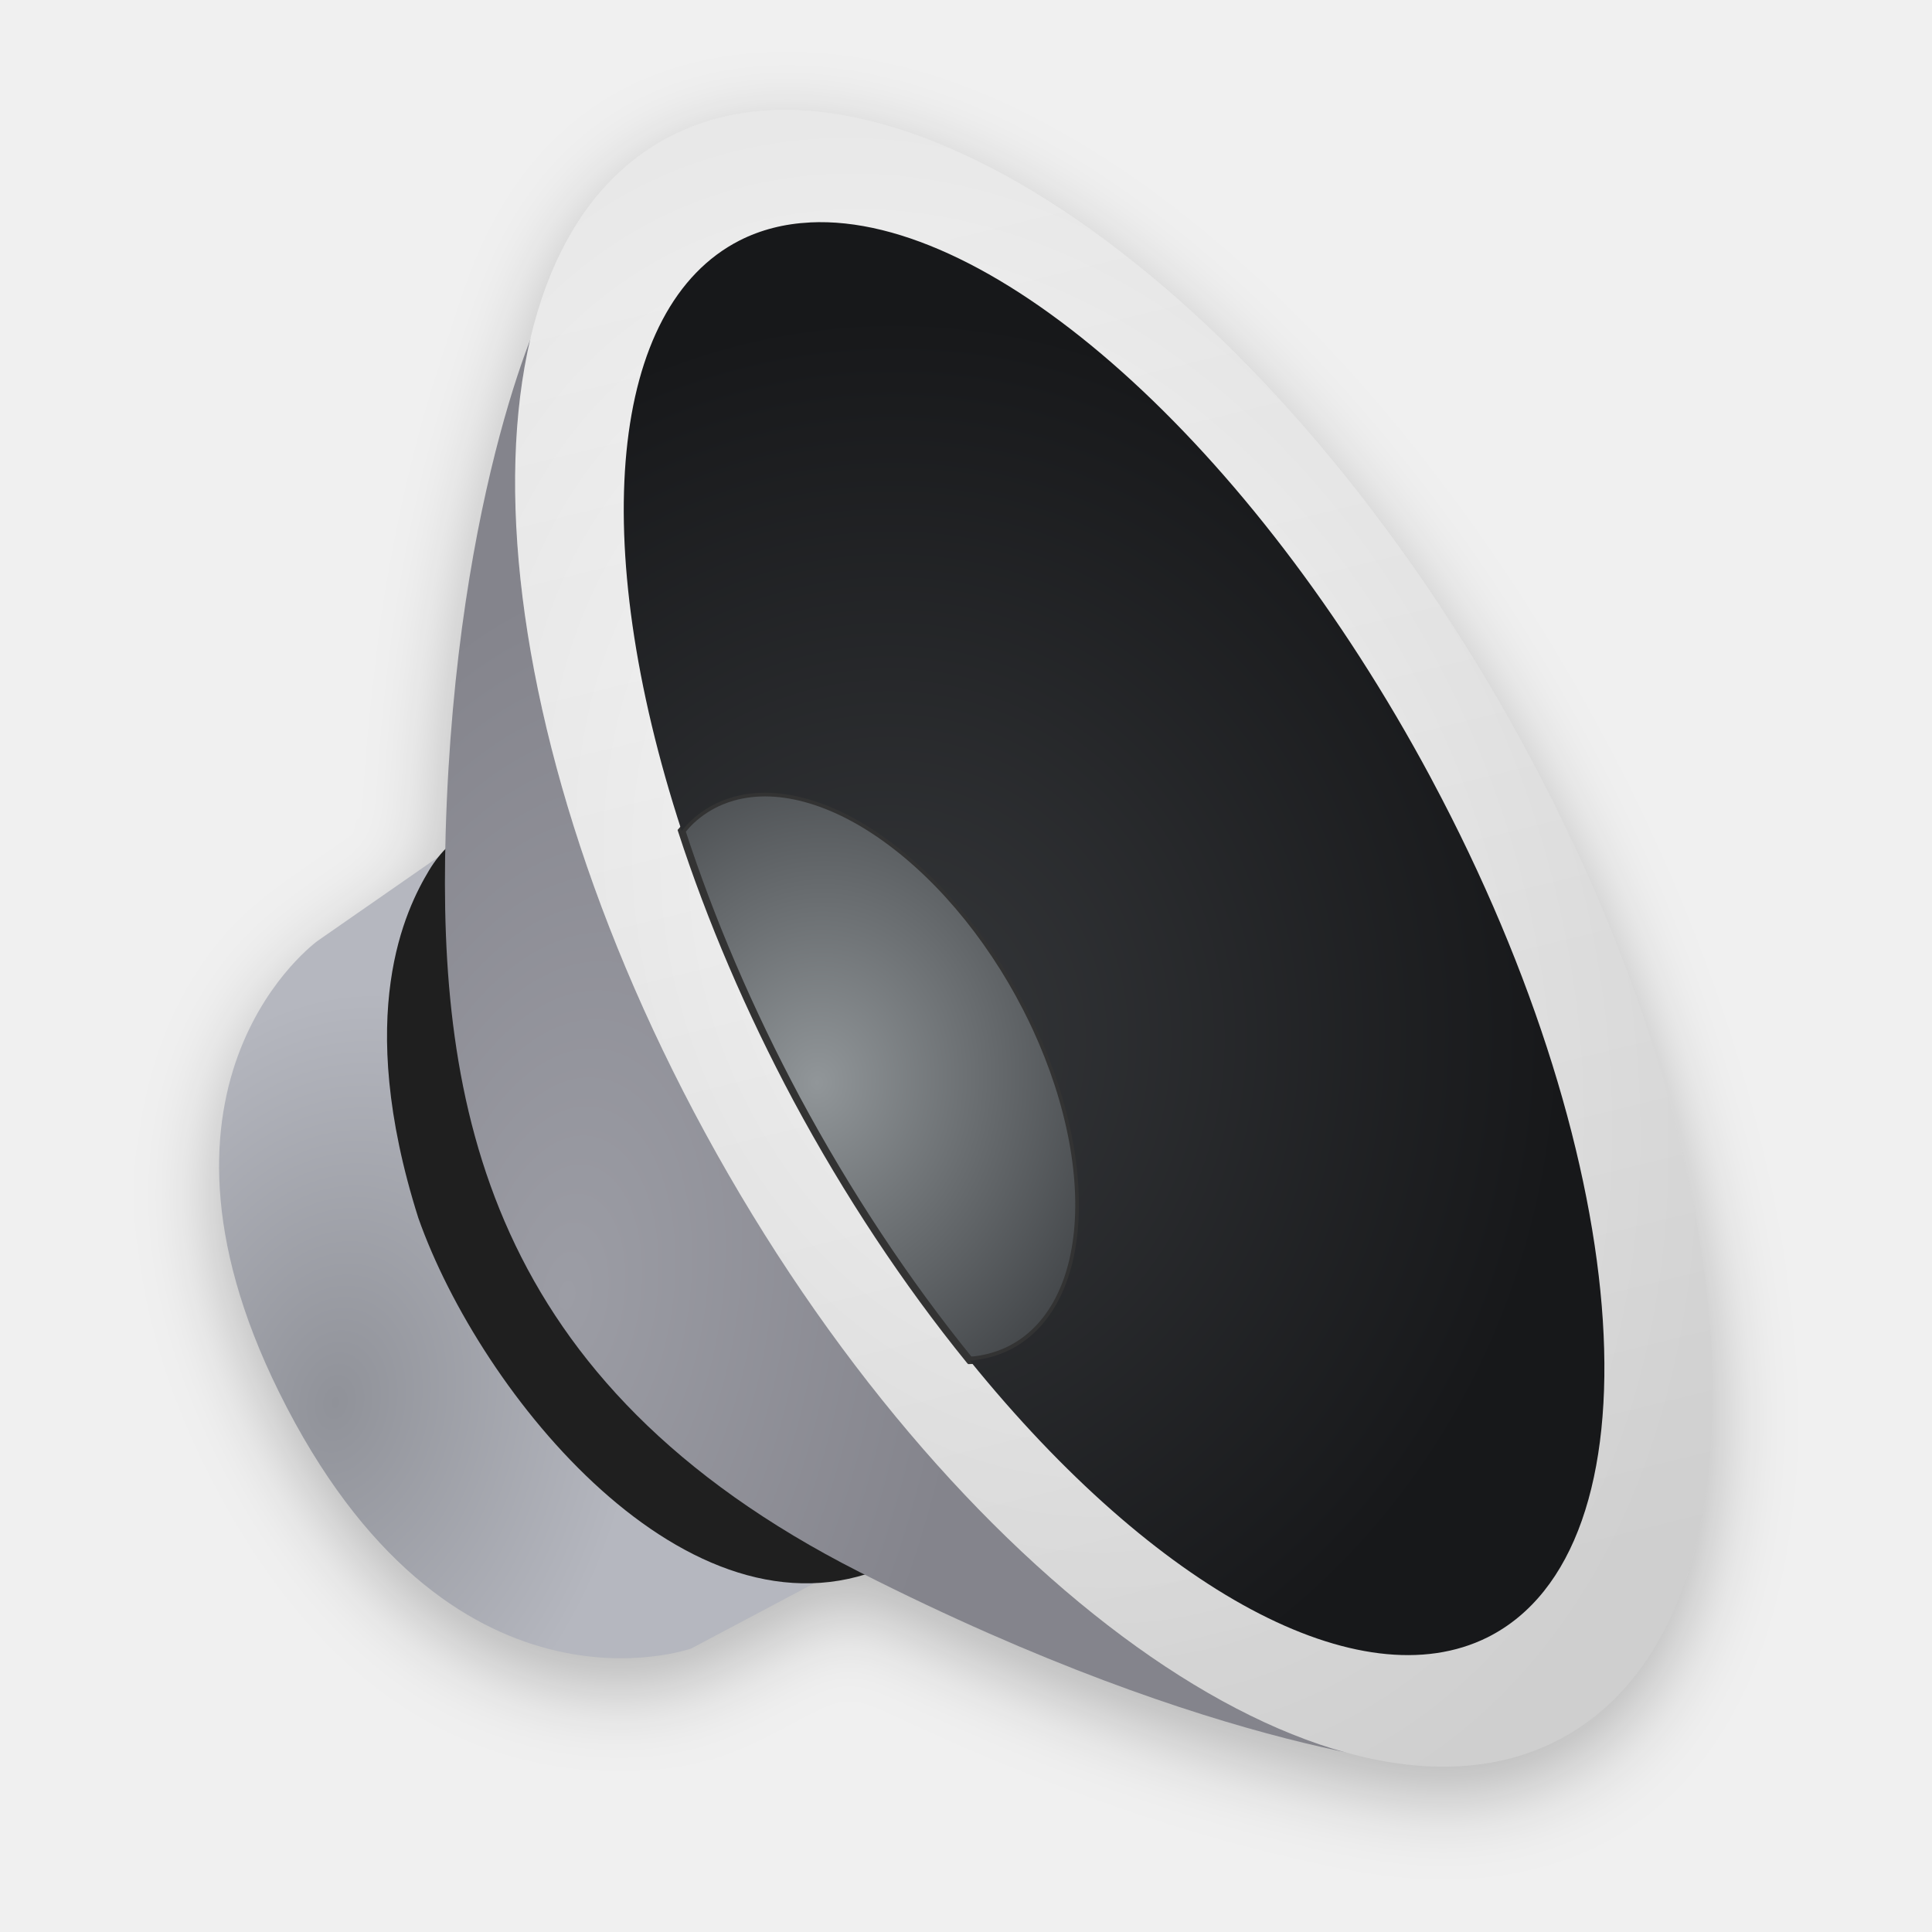
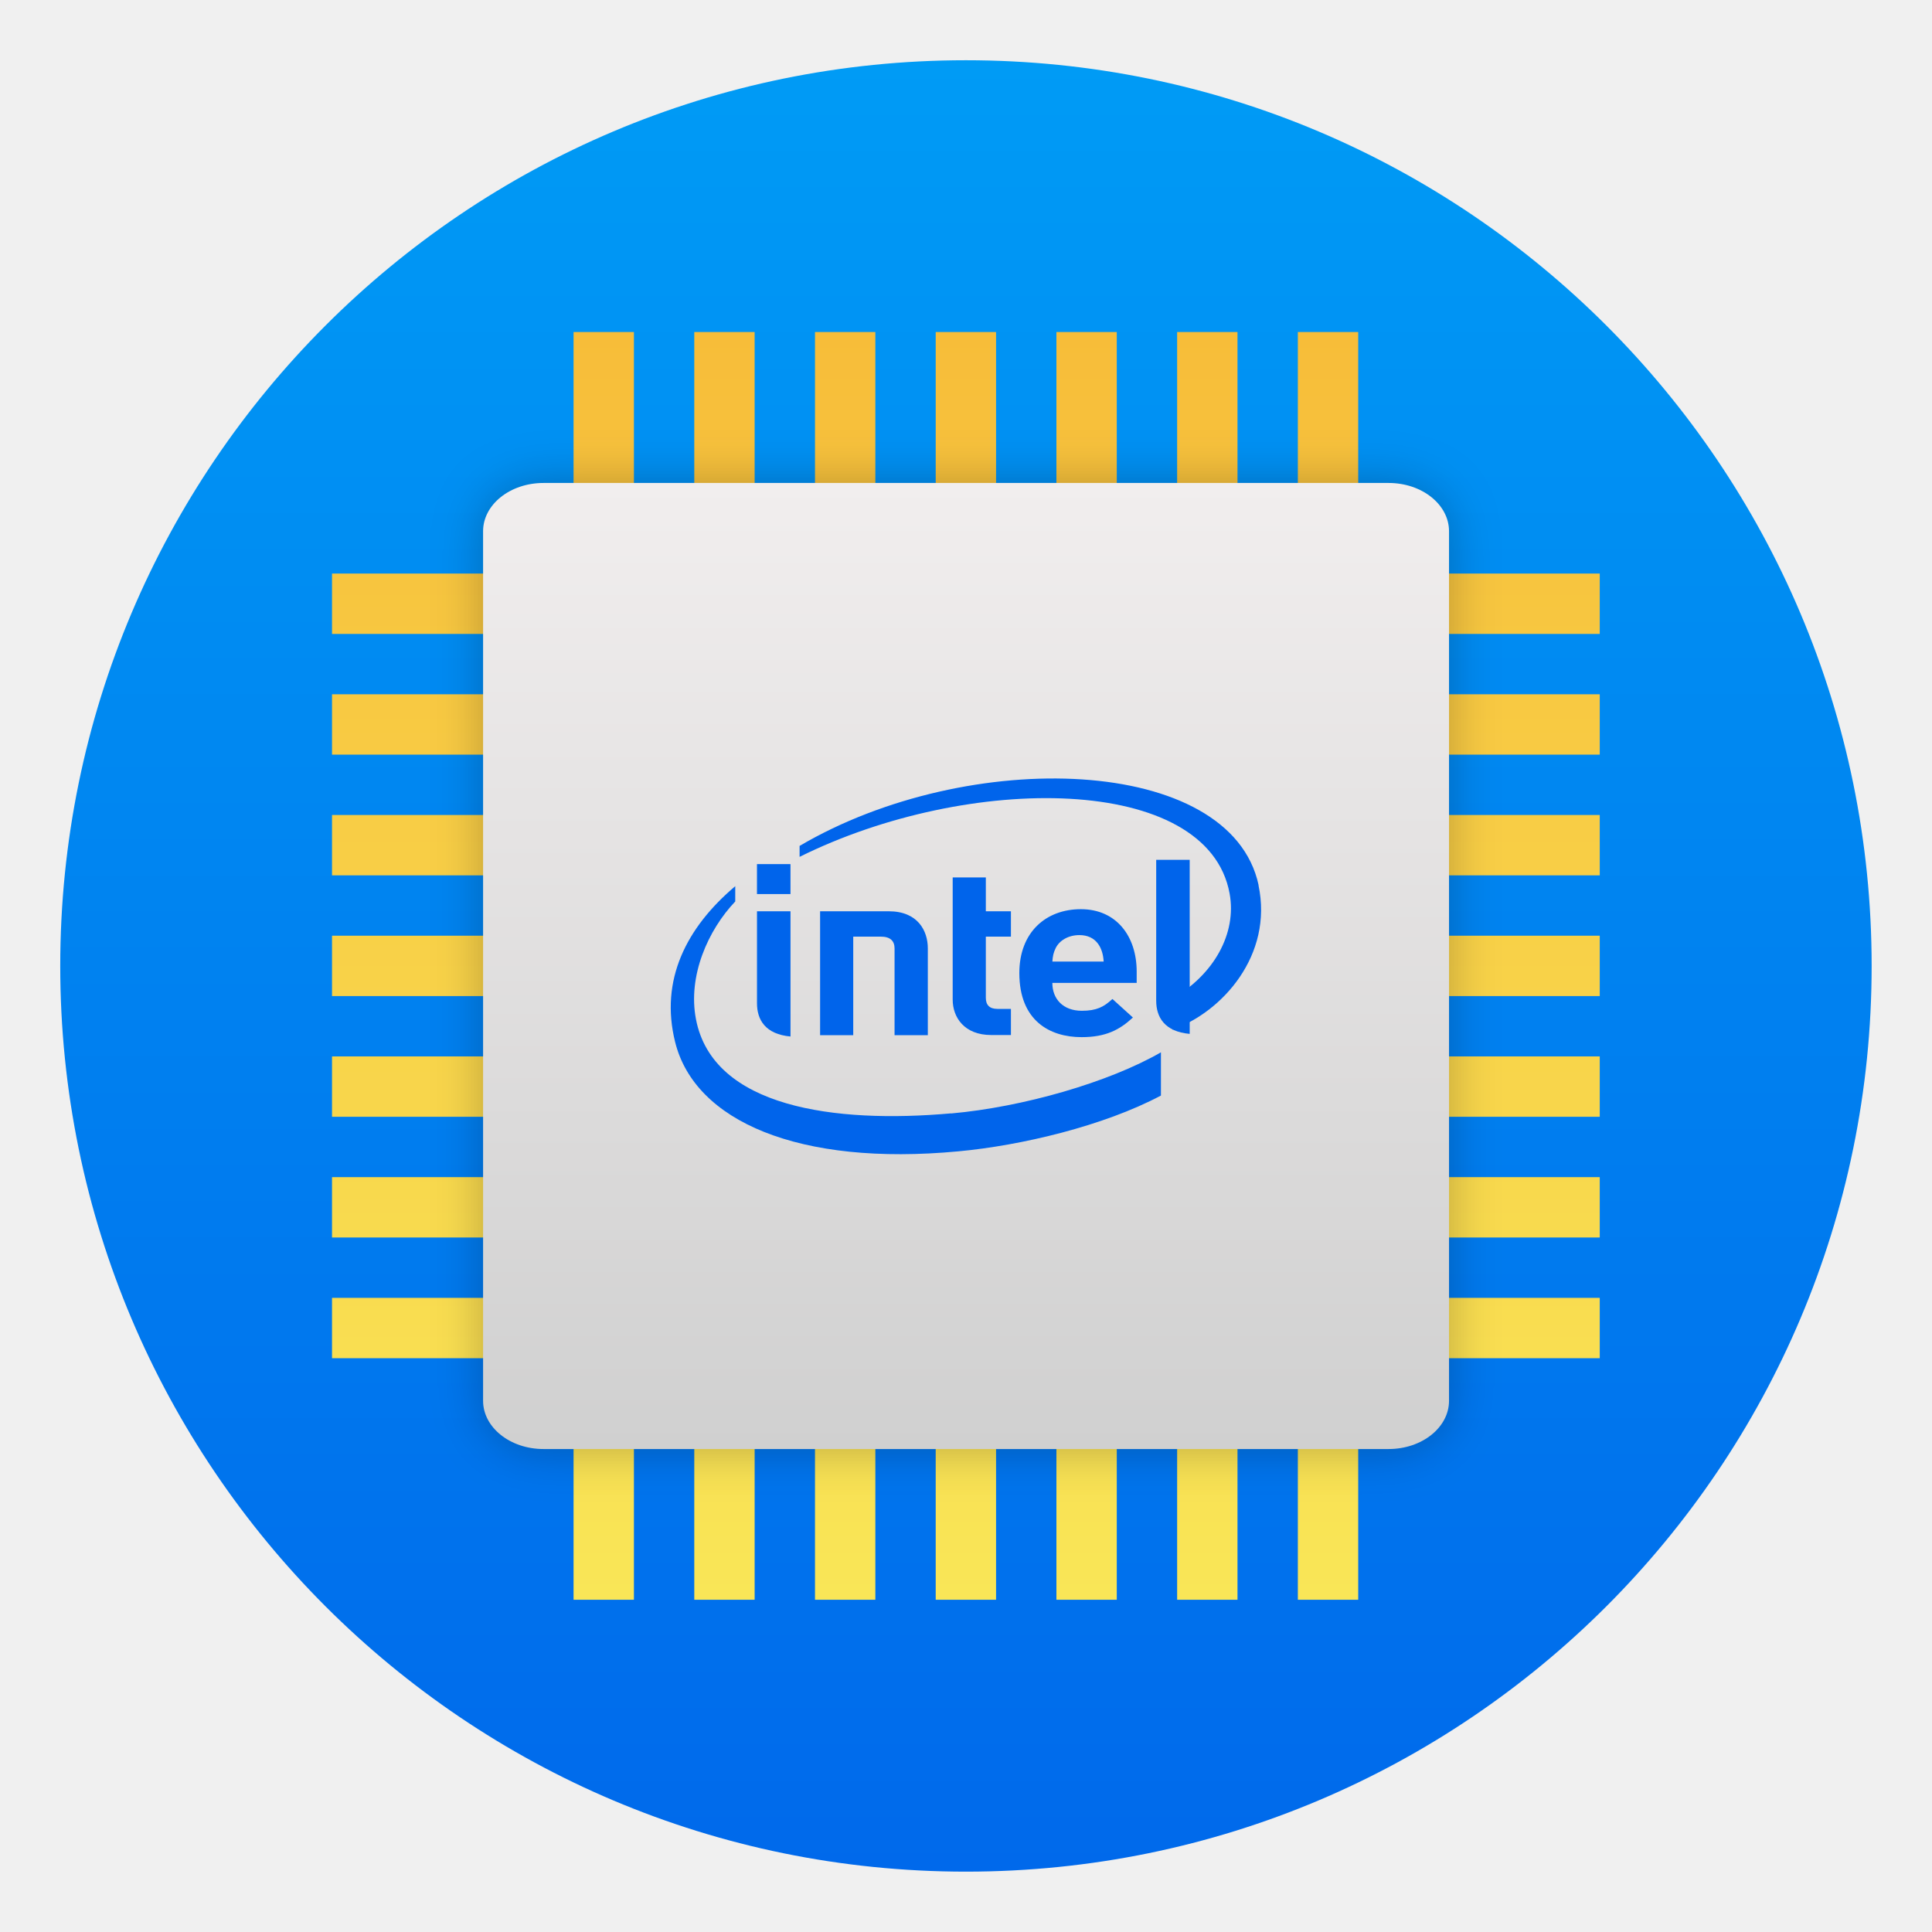
- <svg xmlns="http://www.w3.org/2000/svg" width="64" height="64" enable-background="new" version="1.1" viewBox="0 0 16.933 16.933">
+ <svg xmlns="http://www.w3.org/2000/svg" xmlns:xlink="http://www.w3.org/1999/xlink" width="64" height="64" version="1.1" viewBox="0 0 16.933 16.933">
  <defs>
-     <radialGradient id="e" cx="399.85" cy="191.95" r="49.762" gradientTransform="matrix(.26492 .05739 -.059889 .27646 -79.138 205.89)" gradientUnits="userSpaceOnUse">
-       <stop stop-color="#36383b" offset="0" />
-       <stop stop-color="#17181a" offset="1" />
-     </radialGradient>
-     <radialGradient id="d" cx="451.89" cy="300.02" r="20.151" gradientTransform="matrix(.33225 .052904 -.059098 .37115 -118.42 147.37)" gradientUnits="userSpaceOnUse">
-       <stop stop-color="#919699" offset="0" />
-       <stop stop-color="#3d4043" offset="1" />
-     </radialGradient>
-     <linearGradient id="f" x1="422.66" x2="567.48" y1="-296.76" y2="-251.7" gradientTransform="matrix(.19503 0 0 .19503 154.94 178.29)" gradientUnits="userSpaceOnUse">
+     <linearGradient id="c" x1="32" x2="32" y1="11" y2="53" gradientTransform="scale(.26458)" gradientUnits="userSpaceOnUse">
+       <stop stop-color="#f7bd39" offset="0" />
+       <stop stop-color="#f9e657" offset="1" />
+     </linearGradient>
+     <linearGradient id="b-3" x1="-42" x2="-6" y1="-24" y2="-24" gradientTransform="matrix(.23518 0 0 .23518 -2.8198 -2.8223)" gradientUnits="userSpaceOnUse">
+       <stop stop-color="#d0d0d0" offset="0" />
+       <stop stop-color="#f1eeee" offset="1" />
+     </linearGradient>
+     <linearGradient id="ButtonShadow" x1="45.448" x2="45.448" y1="92.54" y2="7.016" gradientTransform="scale(1.0059 .99417)" gradientUnits="userSpaceOnUse">
+       <stop offset="0" />
+       <stop stop-opacity=".588" offset="1" />
+     </linearGradient>
+     <filter id="l" color-interpolation-filters="sRGB">
+       <feGaussianBlur stdDeviation="1.71" />
+     </filter>
+     <filter id="k" color-interpolation-filters="sRGB">
+       <feGaussianBlur stdDeviation="1.2" />
+     </filter>
+     <linearGradient id="d-6" x1="56" x2="88" y1="72" y2="72" gradientTransform="matrix(.9375 0 0 .9375 -140.5 3.5)" gradientUnits="userSpaceOnUse">
+       <stop stop-color="#499119" offset="0" />
+       <stop stop-color="#8fd625" offset="1" />
+     </linearGradient>
+     <linearGradient id="h" x1="70" x2="70" y1="54" y2="75.095" gradientTransform="translate(0,4)" gradientUnits="userSpaceOnUse" xlink:href="#a-7" />
+     <linearGradient id="a-7">
      <stop stop-color="#fff" offset="0" />
-       <stop stop-color="#e5e5e5" offset="1" />
-     </linearGradient>
-     <radialGradient id="c" cx="403.36" cy="328" r="33.477" gradientTransform="matrix(.17456 .037516 -.050218 .23366 -49.488 197.01)" gradientUnits="userSpaceOnUse">
-       <stop stop-color="#909299" offset="0" />
-       <stop stop-color="#b5b7bf" offset="1" />
-     </radialGradient>
-     <radialGradient id="b" cx="426.87" cy="312.58" r="50.458" gradientTransform="matrix(.15789 .024693 -.043137 .27583 -44.88 189.96)" gradientUnits="userSpaceOnUse">
-       <stop stop-color="#9c9da5" offset="0" />
-       <stop stop-color="#84848c" offset="1" />
-     </radialGradient>
-     <filter id="g" x="-.062" y="-.058" width="1.125" height="1.116" color-interpolation-filters="sRGB">
-       <feGaussianBlur stdDeviation="0.768" />
+       <stop stop-color="#fff" stop-opacity="0" offset="1" />
+     </linearGradient>
+     <linearGradient id="f-5" x1="65.263" x2="65.263" y1="64.205" y2="50.069" gradientTransform="matrix(.625 0 0 .625 78.5 32.25)" gradientUnits="userSpaceOnUse">
+       <stop offset="0" />
+       <stop stop-opacity="0" offset="1" />
+     </linearGradient>
+     <clipPath id="n">
+       <path d="m108.81 58c-1.56 0-2.81 1.254-2.81 2.812v24.375c0 1.559 1.25 2.813 2.81 2.813h24.375c1.57 0 2.82-1.254 2.82-2.812v-24.375c0-1.559-1.25-2.813-2.81-2.813h-24.375zm7.188 4.5h10v8.75h5l-10 13.75-10-13.75h5z" fill="#fff" />
+     </clipPath>
+     <filter id="j" color-interpolation-filters="sRGB">
+       <feGaussianBlur stdDeviation="0.637" />
    </filter>
-     <radialGradient id="a" cx="249.8" cy="130.23" r="17.762" gradientTransform="matrix(1.0135 .11917 -.087788 .7466 8.0597 1.0056)" gradientUnits="userSpaceOnUse">
-       <stop stop-color="#fff" offset="0" />
-       <stop offset="1" />
-     </radialGradient>
+     <linearGradient id="e-3" x1="65.263" x2="65.263" y1="64.205" y2="50.069" gradientTransform="matrix(.625 0 0 .625 28.5 31.25)" gradientUnits="userSpaceOnUse" xlink:href="#a-7" />
+     <linearGradient id="c-5" x1="58.177" x2="60.816" y1="192.12" y2="192.12" gradientTransform="matrix(4.2725 0 0 1.026 -278.3 -367.99)" gradientUnits="userSpaceOnUse">
+       <stop stop-color="#4d4d4d" offset="0" />
+       <stop stop-color="#1a1a1a" offset="1" />
+     </linearGradient>
+     <linearGradient id="i" x1="8.467" x2="8.467" y1="280.59" y2="296.46" gradientTransform="translate(-.00039896 -280.06)" gradientUnits="userSpaceOnUse">
+       <stop stop-color="#009bf5" offset="0" />
+       <stop stop-color="#0069eb" offset="1" />
+     </linearGradient>
+     <filter id="m" x="-.06" y="-.06" width="1.12" height="1.12" color-interpolation-filters="sRGB">
+       <feGaussianBlur stdDeviation="0.22" />
+     </filter>
  </defs>
-   <g transform="matrix(.95353 0 0 .95353 .39342 -266.66)">
-     <g transform="matrix(.46436 0 0 .47779 .60377 154.57)" stroke-width="2.123">
-       <path d="m13.458 264.45a17.762 8.881 59.304 0 0-2.662 0.657 17.762 8.881 59.304 0 0-2.481 3.739c-0.539 1.348-1.537 4.602-1.683 9.498-0.004 0.124-0.003 0.248-0.006 0.373l-2.525 1.706s-3.826 2.667-0.77 8.678c3.36 6.609 8.163 4.938 8.163 4.938l3.086-1.591c0.082 0.042 0.161 0.084 0.244 0.126 4.657 2.296 8.087 3.183 9.931 3.525a17.762 8.881 59.304 0 0 1.286 0.191c0.079 8e-3 0.107 0.011 0.147 0.014a17.762 8.881 59.304 0 0 0.089 7e-3c0.002 7e-5 0.021 2e-3 0.021 2e-3l-0.002-3e-3a17.762 8.881 59.304 0 0 2.632-0.656 17.762 8.881 59.304 0 0-1.43-19.807 17.762 8.881 59.304 0 0-14.042-11.397z" filter="url(#g)" opacity=".25" />
-       <path d="m7.356 277.7-3.254 2.198s-3.826 2.666-0.771 8.677c3.36 6.609 8.164 4.938 8.164 4.938l3.711-1.912z" fill="url(#c)" />
-       <path d="m7.459 277.59s-0.699 0.214-1.156 0.956c-0.457 0.742-1.496 2.744-0.212 6.683 1.231 3.398 5.348 8.322 9.246 6.719 0.4-0.371-7.878-14.358-7.878-14.358z" fill="#1f1f1f" />
-       <path d="m8.66 267.61c-0.048-0.097-1.829 3.54-2.027 10.204-0.156 5.241 0.819 10.594 8.192 14.229 7.187 3.544 11.475 3.739 11.475 3.739z" fill="url(#b)" />
-       <g fill-rule="evenodd">
-         <ellipse transform="rotate(59.304)" cx="250.78" cy="125.78" rx="17.762" ry="8.881" fill="url(#f)" />
-         <ellipse transform="rotate(59.304)" cx="250.78" cy="125.78" rx="17.762" ry="8.881" fill="url(#a)" opacity=".1" />
-         <path d="m17.005 287.97a6.01 3.479 59.348 0 0 0.081-3e-3 6.01 3.479 59.348 0 0 0.356-0.067 6.01 3.479 59.348 0 0 0.237-0.08 6.01 3.479 59.348 0 0 0.31-0.159 6.01 3.479 59.348 0 0 0.279-0.21 6.01 3.479 59.348 0 0 0.245-0.259 6.01 3.479 59.348 0 0 0.209-0.306 6.01 3.479 59.348 0 0 0.171-0.35 6.01 3.479 59.348 0 0 0.131-0.39 6.01 3.479 59.348 0 0 0.089-0.426 6.01 3.479 59.348 0 0 0.047-0.458 6.01 3.479 59.348 0 0 0.004-0.485 6.01 3.479 59.348 0 0-0.039-0.508 6.01 3.479 59.348 0 0-0.081-0.526 6.01 3.479 59.348 0 0-0.123-0.538 6.01 3.479 59.348 0 0-0.163-0.545 6.01 3.479 59.348 0 0-0.202-0.546 6.01 3.479 59.348 0 0-0.238-0.542 6.01 3.479 59.348 0 0-0.19-0.378 6.01 3.479 59.348 0 0-0.295-0.523 6.01 3.479 59.348 0 0-0.325-0.504 6.01 3.479 59.348 0 0-0.351-0.481 6.01 3.479 59.348 0 0-0.374-0.453 6.01 3.479 59.348 0 0-0.393-0.42 6.01 3.479 59.348 0 0-0.408-0.383 6.01 3.479 59.348 0 0-0.419-0.342 6.01 3.479 59.348 0 0-0.425-0.298 6.01 3.479 59.348 0 0-0.428-0.251 6.01 3.479 59.348 0 0-0.426-0.201 6.01 3.479 59.348 0 0-0.42-0.149 6.01 3.479 59.348 0 0-0.41-0.096 6.01 3.479 59.348 0 0-0.396-0.042 6.01 3.479 59.348 0 0-0.378 0.013 6.01 3.479 59.348 0 0-0.356 0.067 6.01 3.479 59.348 0 0-0.237 0.08 6.01 3.479 59.348 0 0-0.31 0.158 6.01 3.479 59.348 0 0-0.279 0.21 6.01 3.479 59.348 0 0-0.193 0.204 15.345 6.985 60.434 0 0 2.274 5.155 15.345 6.985 60.434 0 0 3.425 5.031z" fill="url(#d)" stroke="#333" stroke-width=".145" />
-         <path d="m13.844 266.08a15.345 6.985 60.434 0 0-1.394 0.347 15.345 6.985 60.434 0 0-1.145 11.358 6.01 3.479 59.348 0 1 0.193-0.204 6.01 3.479 59.348 0 1 0.279-0.21 6.01 3.479 59.348 0 1 0.31-0.158 6.01 3.479 59.348 0 1 0.237-0.08 6.01 3.479 59.348 0 1 0.356-0.067 6.01 3.479 59.348 0 1 0.378-0.013 6.01 3.479 59.348 0 1 0.396 0.042 6.01 3.479 59.348 0 1 0.41 0.096 6.01 3.479 59.348 0 1 0.42 0.149 6.01 3.479 59.348 0 1 0.426 0.201 6.01 3.479 59.348 0 1 0.428 0.251 6.01 3.479 59.348 0 1 0.425 0.298 6.01 3.479 59.348 0 1 0.419 0.342 6.01 3.479 59.348 0 1 0.408 0.383 6.01 3.479 59.348 0 1 0.393 0.42 6.01 3.479 59.348 0 1 0.374 0.453 6.01 3.479 59.348 0 1 0.351 0.481 6.01 3.479 59.348 0 1 0.325 0.504 6.01 3.479 59.348 0 1 0.295 0.523 6.01 3.479 59.348 0 1 0.19 0.378 6.01 3.479 59.348 0 1 0.238 0.542 6.01 3.479 59.348 0 1 0.202 0.546 6.01 3.479 59.348 0 1 0.163 0.545 6.01 3.479 59.348 0 1 0.123 0.538 6.01 3.479 59.348 0 1 0.081 0.526 6.01 3.479 59.348 0 1 0.039 0.508 6.01 3.479 59.348 0 1-0.004 0.485 6.01 3.479 59.348 0 1-0.047 0.458 6.01 3.479 59.348 0 1-0.089 0.426 6.01 3.479 59.348 0 1-0.131 0.39 6.01 3.479 59.348 0 1-0.171 0.35 6.01 3.479 59.348 0 1-0.209 0.306 6.01 3.479 59.348 0 1-0.245 0.259 6.01 3.479 59.348 0 1-0.279 0.21 6.01 3.479 59.348 0 1-0.31 0.159 6.01 3.479 59.348 0 1-0.237 0.08 6.01 3.479 59.348 0 1-0.356 0.067 6.01 3.479 59.348 0 1-0.081 3e-3 15.345 6.985 60.434 0 0 10.251 5.327 15.345 6.985 60.434 0 0-1.098-16.49l-0.033-0.061a15.345 6.985 60.434 0 0-12.28-10.669z" fill="url(#e)" />
-       </g>
+   <circle cx="8.466" cy="8.466" r="7.938" fill="url(#i)" fill-rule="evenodd" style="paint-order:stroke fill markers" />
+   <path d="m5.027 2.91v2.117h-2.117v0.529h2.117v0.529h-2.117v0.529h2.117v0.529h-2.117v0.529h2.117v0.529h-2.117v0.529h2.117v0.529h-2.117v0.529h2.117v0.529h-2.117v0.529h2.117v0.529h-2.117v0.529h2.117v2.117h0.529v-2.117h0.529v2.117h0.529v-2.117h0.529v2.117h0.529v-2.117h0.529v2.117h0.529v-2.117h0.529v2.117h0.529v-2.117h0.529v2.117h0.529v-2.117h0.529v2.117h0.529v-2.117h2.117v-0.529h-2.117v-0.529h2.117v-0.529h-2.117v-0.529h2.117v-0.529h-2.117v-0.529h2.117v-0.529h-2.117v-0.529h2.117v-0.529h-2.117v-0.529h2.117v-0.529h-2.117v-0.529h2.117v-0.529h-2.117v-2.117h-0.529v2.117h-0.529v-2.117h-0.529v2.117h-0.529v-2.117h-0.529v2.117h-0.529v-2.117h-0.529v2.117h-0.529v-2.117h-0.529v2.117h-0.529v-2.117h-0.529v2.117h-0.529v-2.117zm0.529 2.646h0.529v0.529h-0.529zm1.058 0h0.529v0.529h-0.529zm1.058 0h0.529v0.529h-0.529zm1.058 0h0.529v0.529h-0.529zm1.058 0h0.529v0.529h-0.529zm1.058 0h0.529v0.529h-0.529zm-5.292 1.058h0.529v0.529h-0.529zm1.058 0h0.529v0.529h-0.529zm1.058 0h0.529v0.529h-0.529zm1.058 0h0.529v0.529h-0.529zm1.058 0h0.529v0.529h-0.529zm1.058 0h0.529v0.529h-0.529zm-5.292 1.058h0.529v0.529h-0.529zm1.058 0h0.529v0.529h-0.529zm1.058 0h0.529v0.529h-0.529zm1.058 0h0.529v0.529h-0.529zm1.058 0h0.529v0.529h-0.529zm1.058 0h0.529v0.529h-0.529zm-5.292 1.058h0.529v0.529h-0.529zm1.058 0h0.529v0.529h-0.529zm1.058 0h0.529v0.529h-0.529zm1.058 0h0.529v0.529h-0.529zm1.058 0h0.529v0.529h-0.529zm1.058 0h0.529v0.529h-0.529zm-5.292 1.058h0.529v0.529h-0.529zm1.058 0h0.529v0.529h-0.529zm1.058 0h0.529v0.529h-0.529zm1.058 0h0.529v0.529h-0.529zm1.058 0h0.529v0.529h-0.529zm1.058 0h0.529v0.529h-0.529zm-5.292 1.058h0.529v0.529h-0.529zm1.058 0h0.529v0.529h-0.529zm1.058 0h0.529v0.529h-0.529zm1.058 0h0.529v0.529h-0.529zm1.058 0h0.529v0.529h-0.529zm1.058 0h0.529v0.529h-0.529z" fill="url(#c)" stroke-width=".82" />
+   <g transform="matrix(2.0824 0 0 2.0824 -507.64 -209.48)" display="none">
+     <path d="m11 7 37-2 37 2c3.324 0 6 2.676 6 6v73c0 3.324-2.676 6-6 6h-74c-3.324 0-6-2.676-6-6v-73c0-3.324 2.676-6 6-6z" fill="url(#ButtonShadow)" filter="url(#l)" opacity=".9" />
+   </g>
+   <g transform="matrix(2.0824 0 0 2.0824 -507.64 -209.48)" display="none">
+     <rect transform="rotate(-90,2,2)" x="-86" y="56" width="30" height="30" rx="2.812" ry="2.812" filter="url(#k)" opacity=".6" />
+     <rect transform="rotate(-90)" x="-88" y="56" width="30" height="30" rx="2.812" ry="2.812" fill="url(#d-6)" />
+     <path d="m58.812 58c-1.558 0-2.812 1.254-2.812 2.812v24.375c0 0.873 0.411 1.641 1.031 2.156-3e-3 -0.053-0.031-0.101-0.031-0.155v-24.375c0-1.559 1.171-2.813 2.625-2.813h22.75c1.454 0 2.625 1.254 2.625 2.812v24.375c0 0.055-0.028 0.102-0.031 0.156 0.62-0.514 1.031-1.282 1.031-2.155v-24.375c0-1.559-1.254-2.813-2.812-2.813h-24.375z" fill="url(#h)" opacity=".5" />
+     <path transform="translate(-50)" d="m116 63.5v8.75h-5l10 13.75 10-13.75h-5v-8.75z" clip-path="url(#n)" display="inline" fill="url(#f-5)" filter="url(#j)" opacity=".6" />
+     <path d="m66 62.5v8.75h-5l10 13.75 10-13.75h-5v-8.75z" display="inline" fill="url(#e-3)" />
+   </g>
+   <g transform="translate(20.233 -280.47)" font-family="'Bitstream Vera Sans'" font-size="3.001px" stroke-width=".489">
+     <text x="229.104" y="286.294" opacity=".8" style="line-height:0%" xml:space="preserve">
+       <tspan x="229.104" y="286.294" stroke-width=".489" />
+     </text>
+     <text x="234.78" y="276.641" opacity=".8" style="line-height:0%" xml:space="preserve">
+       <tspan x="234.78" y="276.641" stroke-width=".489" />
+     </text>
+     <text x="-113.626" y="269.515" opacity=".8" style="line-height:0%" xml:space="preserve">
+       <tspan x="-113.626" y="269.515" stroke-width=".489" />
+     </text>
+     <text x="-545.696" y="446.152" opacity=".8" style="line-height:0%" xml:space="preserve">
+       <tspan x="-545.696" y="446.152" stroke-width=".489" />
+     </text>
+     <text x="-86.501" y="178.224" opacity=".8" style="line-height:0%" xml:space="preserve">
+       <tspan x="-86.501" y="178.224" stroke-width=".489" />
+     </text>
+     <text x="104.837" y="80.264" opacity=".8" style="line-height:0%" xml:space="preserve">
+       <tspan x="104.837" y="80.264" stroke-width=".489" />
+     </text>
+     <text x="110.514" y="70.612" opacity=".8" style="line-height:0%" xml:space="preserve">
+       <tspan x="110.514" y="70.612" stroke-width=".489" />
+     </text>
+     <text x="-242.845" y="68.903" opacity=".8" style="line-height:0%" xml:space="preserve">
+       <tspan x="-242.845" y="68.903" stroke-width=".489" />
+     </text>
+     <text x="103.188" y="4.168" opacity=".8" style="line-height:0%" xml:space="preserve">
+       <tspan x="103.188" y="4.168" stroke-width=".489" />
+     </text>
+     <text x="455.283" y="152.645" opacity=".8" style="line-height:0%" xml:space="preserve">
+       <tspan x="455.283" y="152.645" stroke-width=".489" />
+     </text>
+     <text x="460.96" y="142.992" opacity=".8" style="line-height:0%" xml:space="preserve">
+       <tspan x="460.96" y="142.992" stroke-width=".489" />
+     </text>
+     <text x="107.6" y="141.284" opacity=".8" style="line-height:0%" xml:space="preserve">
+       <tspan x="107.6" y="141.284" stroke-width=".489" />
+     </text>
+     <text x="453.634" y="76.549" opacity=".8" style="line-height:0%" xml:space="preserve">
+       <tspan x="453.634" y="76.549" stroke-width=".489" />
+     </text>
+     <text x="-114.588" y="129.89" opacity=".8" style="line-height:0%" xml:space="preserve">
+       <tspan x="-114.588" y="129.89" stroke-width=".489" />
+     </text>
+     <text x="-546.659" y="306.528" opacity=".8" style="line-height:0%" xml:space="preserve">
+       <tspan x="-546.659" y="306.528" stroke-width=".489" />
+     </text>
+     <text x="-140.396" y="328.531" opacity=".8" style="line-height:0%" xml:space="preserve">
+       <tspan x="-140.396" y="328.531" stroke-width=".489" />
+     </text>
+     <text x="122.355" y="286.079" opacity=".8" style="line-height:0%" xml:space="preserve">
+       <tspan x="122.355" y="286.079" stroke-width=".489" />
+     </text>
+     <text x="128.032" y="276.427" opacity=".8" style="line-height:0%" xml:space="preserve">
+       <tspan x="128.032" y="276.427" stroke-width=".489" />
+     </text>
+     <text x="-225.327" y="274.718" opacity=".8" style="line-height:0%" xml:space="preserve">
+       <tspan x="-225.327" y="274.718" stroke-width=".489" />
+     </text>
+     <text x="120.706" y="209.983" opacity=".8" style="line-height:0%" xml:space="preserve">
+       <tspan x="120.706" y="209.983" stroke-width=".489" />
+     </text>
+     <text x="-122.786" y="274.075" opacity=".8" style="line-height:0%" xml:space="preserve">
+       <tspan x="-122.786" y="274.075" stroke-width=".489" />
+     </text>
+     <text x="-554.856" y="450.713" opacity=".8" style="line-height:0%" xml:space="preserve">
+       <tspan x="-554.856" y="450.713" stroke-width=".489" />
+     </text>
+     <text x="-86.989" y="69.96" opacity=".8" style="line-height:0%" xml:space="preserve">
+       <tspan x="-86.989" y="69.96" stroke-width=".489" />
+     </text>
+     <text x="104.349" y="-28" opacity=".8" style="line-height:0%" xml:space="preserve">
+       <tspan x="104.349" y="-28" stroke-width=".489" />
+     </text>
+     <text x="110.026" y="-37.652" opacity=".8" style="line-height:0%" xml:space="preserve">
+       <tspan x="110.026" y="-37.652" stroke-width=".489" />
+     </text>
+     <text x="-243.333" y="-39.36" opacity=".8" style="line-height:0%" xml:space="preserve">
+       <tspan x="-243.333" y="-39.36" stroke-width=".489" />
+     </text>
+     <text x="102.701" y="-104.095" opacity=".8" style="line-height:0%" xml:space="preserve">
+       <tspan x="102.701" y="-104.095" stroke-width=".489" />
+     </text>
+     <text x="454.795" y="44.381" opacity=".8" style="line-height:0%" xml:space="preserve">
+       <tspan x="454.795" y="44.381" stroke-width=".489" />
+     </text>
+     <text x="460.472" y="34.729" opacity=".8" style="line-height:0%" xml:space="preserve">
+       <tspan x="460.472" y="34.729" stroke-width=".489" />
+     </text>
+     <text x="107.112" y="33.02" opacity=".8" style="line-height:0%" xml:space="preserve">
+       <tspan x="107.112" y="33.02" stroke-width=".489" />
+     </text>
+     <text x="453.146" y="-31.715" opacity=".8" style="line-height:0%" xml:space="preserve">
+       <tspan x="453.146" y="-31.715" stroke-width=".489" />
+     </text>
+     <text x="-115.076" y="21.627" opacity=".8" style="line-height:0%" xml:space="preserve">
+       <tspan x="-115.076" y="21.627" stroke-width=".489" />
+     </text>
+     <text x="-547.147" y="198.264" opacity=".8" style="line-height:0%" xml:space="preserve">
+       <tspan x="-547.147" y="198.264" stroke-width=".489" />
+     </text>
+     <text x="-140.884" y="220.268" opacity=".8" style="line-height:0%" xml:space="preserve">
+       <tspan x="-140.884" y="220.268" stroke-width=".489" />
+     </text>
+     <text x="58.133" y="277.345" opacity=".8" style="line-height:0%" xml:space="preserve">
+       <tspan x="58.133" y="277.345" stroke-width=".489" />
+     </text>
+     <text x="63.81" y="267.693" opacity=".8" style="line-height:0%" xml:space="preserve">
+       <tspan x="63.81" y="267.693" stroke-width=".489" />
+     </text>
+     <text x="-237.037" y="221.723" opacity=".8" style="line-height:0%" xml:space="preserve">
+       <tspan x="-237.037" y="221.723" stroke-width=".489" />
+     </text>
+     <text x="-45.699" y="123.763" opacity=".8" style="line-height:0%" xml:space="preserve">
+       <tspan x="-45.699" y="123.763" stroke-width=".489" />
+     </text>
+     <text x="-40.022" y="114.111" opacity=".8" style="line-height:0%" xml:space="preserve">
+       <tspan x="-40.022" y="114.111" stroke-width=".489" />
+     </text>
+     <text x="-393.381" y="112.402" opacity=".8" style="line-height:0%" xml:space="preserve">
+       <tspan x="-393.381" y="112.402" stroke-width=".489" />
+     </text>
+     <text x="-47.347" y="47.667" opacity=".8" style="line-height:0%" xml:space="preserve">
+       <tspan x="-47.347" y="47.667" stroke-width=".489" />
+     </text>
+     <text x="304.747" y="196.144" opacity=".8" style="line-height:0%" xml:space="preserve">
+       <tspan x="304.747" y="196.144" stroke-width=".489" />
+     </text>
+     <text x="310.424" y="186.491" opacity=".8" style="line-height:0%" xml:space="preserve">
+       <tspan x="310.424" y="186.491" stroke-width=".489" />
+     </text>
+     <text x="-42.936" y="184.783" opacity=".8" style="line-height:0%" xml:space="preserve">
+       <tspan x="-42.936" y="184.783" stroke-width=".489" />
+     </text>
+     <text x="303.098" y="120.048" opacity=".8" style="line-height:0%" xml:space="preserve">
+       <tspan x="303.098" y="120.048" stroke-width=".489" />
+     </text>
+     <text x="-265.124" y="173.389" opacity=".8" style="line-height:0%" xml:space="preserve">
+       <tspan x="-265.124" y="173.389" stroke-width=".489" />
+     </text>
+     <text x="-697.195" y="350.027" opacity=".8" style="line-height:0%" xml:space="preserve">
+       <tspan x="-697.195" y="350.027" stroke-width=".489" />
+     </text>
+   </g>
+   <g transform="matrix(.21435 0 0 .21435 -128.31 -156.97)" stroke-width="2.066">
+     <text x="-664.274" y="1159.415" fill="#000000" font-family="'Bitstream Vera Sans'" font-size="14px" opacity=".8" stroke-width="2.066" style="line-height:0%" xml:space="preserve">
+       <tspan x="-664.274" y="1159.415" stroke-width="2.066" />
+     </text>
+   </g>
+   <g transform="translate(20.233 -280.47)" font-family="'Bitstream Vera Sans'" font-size="3.001px" stroke-width=".489">
+     <text x="229.104" y="288.008" opacity=".8" style="line-height:0%" xml:space="preserve">
+       <tspan x="229.104" y="288.008" stroke-width=".489" />
+     </text>
+     <text x="234.78" y="278.356" opacity=".8" style="line-height:0%" xml:space="preserve">
+       <tspan x="234.78" y="278.356" stroke-width=".489" />
+     </text>
+     <text x="-113.626" y="271.23" opacity=".8" style="line-height:0%" xml:space="preserve">
+       <tspan x="-113.626" y="271.23" stroke-width=".489" />
+     </text>
+     <text x="-545.696" y="447.867" opacity=".8" style="line-height:0%" xml:space="preserve">
+       <tspan x="-545.696" y="447.867" stroke-width=".489" />
+     </text>
+     <text x="-86.501" y="179.939" opacity=".8" style="line-height:0%" xml:space="preserve">
+       <tspan x="-86.501" y="179.939" stroke-width=".489" />
+     </text>
+     <text x="104.837" y="81.979" opacity=".8" style="line-height:0%" xml:space="preserve">
+       <tspan x="104.837" y="81.979" stroke-width=".489" />
+     </text>
+     <text x="110.514" y="72.326" opacity=".8" style="line-height:0%" xml:space="preserve">
+       <tspan x="110.514" y="72.326" stroke-width=".489" />
+     </text>
+     <text x="-242.845" y="70.618" opacity=".8" style="line-height:0%" xml:space="preserve">
+       <tspan x="-242.845" y="70.618" stroke-width=".489" />
+     </text>
+     <text x="103.188" y="5.883" opacity=".8" style="line-height:0%" xml:space="preserve">
+       <tspan x="103.188" y="5.883" stroke-width=".489" />
+     </text>
+     <text x="455.283" y="154.36" opacity=".8" style="line-height:0%" xml:space="preserve">
+       <tspan x="455.283" y="154.36" stroke-width=".489" />
+     </text>
+     <text x="460.96" y="144.707" opacity=".8" style="line-height:0%" xml:space="preserve">
+       <tspan x="460.96" y="144.707" stroke-width=".489" />
+     </text>
+     <text x="107.6" y="142.999" opacity=".8" style="line-height:0%" xml:space="preserve">
+       <tspan x="107.6" y="142.999" stroke-width=".489" />
+     </text>
+     <text x="453.634" y="78.264" opacity=".8" style="line-height:0%" xml:space="preserve">
+       <tspan x="453.634" y="78.264" stroke-width=".489" />
+     </text>
+     <text x="-114.588" y="131.605" opacity=".8" style="line-height:0%" xml:space="preserve">
+       <tspan x="-114.588" y="131.605" stroke-width=".489" />
+     </text>
+     <text x="-546.659" y="308.243" opacity=".8" style="line-height:0%" xml:space="preserve">
+       <tspan x="-546.659" y="308.243" stroke-width=".489" />
+     </text>
+     <text x="-140.396" y="330.246" opacity=".8" style="line-height:0%" xml:space="preserve">
+       <tspan x="-140.396" y="330.246" stroke-width=".489" />
+     </text>
+     <text x="122.355" y="287.794" opacity=".8" style="line-height:0%" xml:space="preserve">
+       <tspan x="122.355" y="287.794" stroke-width=".489" />
+     </text>
+     <text x="128.032" y="278.141" opacity=".8" style="line-height:0%" xml:space="preserve">
+       <tspan x="128.032" y="278.141" stroke-width=".489" />
+     </text>
+     <text x="-225.327" y="276.433" opacity=".8" style="line-height:0%" xml:space="preserve">
+       <tspan x="-225.327" y="276.433" stroke-width=".489" />
+     </text>
+     <text x="120.706" y="211.698" opacity=".8" style="line-height:0%" xml:space="preserve">
+       <tspan x="120.706" y="211.698" stroke-width=".489" />
+     </text>
+     <text x="-122.786" y="275.79" opacity=".8" style="line-height:0%" xml:space="preserve">
+       <tspan x="-122.786" y="275.79" stroke-width=".489" />
+     </text>
+     <text x="-554.856" y="452.428" opacity=".8" style="line-height:0%" xml:space="preserve">
+       <tspan x="-554.856" y="452.428" stroke-width=".489" />
+     </text>
+     <text x="-86.989" y="71.675" opacity=".8" style="line-height:0%" xml:space="preserve">
+       <tspan x="-86.989" y="71.675" stroke-width=".489" />
+     </text>
+     <text x="104.349" y="-26.285" opacity=".8" style="line-height:0%" xml:space="preserve">
+       <tspan x="104.349" y="-26.285" stroke-width=".489" />
+     </text>
+     <text x="110.026" y="-35.937" opacity=".8" style="line-height:0%" xml:space="preserve">
+       <tspan x="110.026" y="-35.937" stroke-width=".489" />
+     </text>
+     <text x="-243.333" y="-37.646" opacity=".8" style="line-height:0%" xml:space="preserve">
+       <tspan x="-243.333" y="-37.646" stroke-width=".489" />
+     </text>
+     <text x="102.701" y="-102.381" opacity=".8" style="line-height:0%" xml:space="preserve">
+       <tspan x="102.701" y="-102.381" stroke-width=".489" />
+     </text>
+     <text x="454.795" y="46.096" opacity=".8" style="line-height:0%" xml:space="preserve">
+       <tspan x="454.795" y="46.096" stroke-width=".489" />
+     </text>
+     <text x="460.472" y="36.443" opacity=".8" style="line-height:0%" xml:space="preserve">
+       <tspan x="460.472" y="36.443" stroke-width=".489" />
+     </text>
+     <text x="107.112" y="34.735" opacity=".8" style="line-height:0%" xml:space="preserve">
+       <tspan x="107.112" y="34.735" stroke-width=".489" />
+     </text>
+     <text x="453.146" y="-30" opacity=".8" style="line-height:0%" xml:space="preserve">
+       <tspan x="453.146" y="-30" stroke-width=".489" />
+     </text>
+     <text x="-115.076" y="23.341" opacity=".8" style="line-height:0%" xml:space="preserve">
+       <tspan x="-115.076" y="23.341" stroke-width=".489" />
+     </text>
+     <text x="-547.147" y="199.979" opacity=".8" style="line-height:0%" xml:space="preserve">
+       <tspan x="-547.147" y="199.979" stroke-width=".489" />
+     </text>
+     <text x="-140.884" y="221.982" opacity=".8" style="line-height:0%" xml:space="preserve">
+       <tspan x="-140.884" y="221.982" stroke-width=".489" />
+     </text>
+     <text x="58.133" y="279.06" opacity=".8" style="line-height:0%" xml:space="preserve">
+       <tspan x="58.133" y="279.06" stroke-width=".489" />
+     </text>
+     <text x="63.81" y="269.408" opacity=".8" style="line-height:0%" xml:space="preserve">
+       <tspan x="63.81" y="269.408" stroke-width=".489" />
+     </text>
+     <text x="-237.037" y="223.438" opacity=".8" style="line-height:0%" xml:space="preserve">
+       <tspan x="-237.037" y="223.438" stroke-width=".489" />
+     </text>
+     <text x="-45.699" y="125.478" opacity=".8" style="line-height:0%" xml:space="preserve">
+       <tspan x="-45.699" y="125.478" stroke-width=".489" />
+     </text>
+     <text x="-40.022" y="115.826" opacity=".8" style="line-height:0%" xml:space="preserve">
+       <tspan x="-40.022" y="115.826" stroke-width=".489" />
+     </text>
+     <text x="-393.381" y="114.117" opacity=".8" style="line-height:0%" xml:space="preserve">
+       <tspan x="-393.381" y="114.117" stroke-width=".489" />
+     </text>
+     <text x="-47.347" y="49.382" opacity=".8" style="line-height:0%" xml:space="preserve">
+       <tspan x="-47.347" y="49.382" stroke-width=".489" />
+     </text>
+     <text x="304.747" y="197.859" opacity=".8" style="line-height:0%" xml:space="preserve">
+       <tspan x="304.747" y="197.859" stroke-width=".489" />
+     </text>
+     <text x="310.424" y="188.206" opacity=".8" style="line-height:0%" xml:space="preserve">
+       <tspan x="310.424" y="188.206" stroke-width=".489" />
+     </text>
+     <text x="-42.936" y="186.498" opacity=".8" style="line-height:0%" xml:space="preserve">
+       <tspan x="-42.936" y="186.498" stroke-width=".489" />
+     </text>
+     <text x="303.098" y="121.763" opacity=".8" style="line-height:0%" xml:space="preserve">
+       <tspan x="303.098" y="121.763" stroke-width=".489" />
+     </text>
+     <text x="-265.124" y="175.104" opacity=".8" style="line-height:0%" xml:space="preserve">
+       <tspan x="-265.124" y="175.104" stroke-width=".489" />
+     </text>
+     <text x="-697.195" y="351.742" opacity=".8" style="line-height:0%" xml:space="preserve">
+       <tspan x="-697.195" y="351.742" stroke-width=".489" />
+     </text>
+   </g>
+   <g transform="matrix(.21435 0 0 .21435 -128.31 -155.25)" stroke-width="2.066">
+     <text x="-664.274" y="1159.415" fill="#000000" font-family="'Bitstream Vera Sans'" font-size="14px" opacity=".8" stroke-width="2.066" style="line-height:0%" xml:space="preserve">
+       <tspan x="-664.274" y="1159.415" stroke-width="2.066" />
+     </text>
+   </g>
+   <g transform="translate(20.233 -280.47)" font-size="3.001px" stroke-width=".489">
+     <text x="124.545" y="198.15" font-family="'Droid Sans'" style="line-height:0%" xml:space="preserve">
+       <tspan x="124.545" y="198.15" />
+       <tspan x="124.545" y="201.901" />
+     </text>
+     <g font-family="'Bitstream Vera Sans'">
+       <text x="234.757" y="83.943" opacity=".8" style="line-height:0%" xml:space="preserve">
+         <tspan x="234.757" y="83.943" stroke-width=".489" />
+       </text>
+       <text x="-197.313" y="260.581" opacity=".8" style="line-height:0%" xml:space="preserve">
+         <tspan x="-197.313" y="260.581" stroke-width=".489" />
+       </text>
+       <text x="407.018" y="16.421" opacity=".8" style="line-height:0%" xml:space="preserve">
+         <tspan x="407.018" y="16.421" stroke-width=".489" />
+       </text>
+       <text x="412.694" y="6.769" opacity=".8" style="line-height:0%" xml:space="preserve">
+         <tspan x="412.694" y="6.769" stroke-width=".489" />
+       </text>
+       <text x="59.335" y="5.061" opacity=".8" style="line-height:0%" xml:space="preserve">
+         <tspan x="59.335" y="5.061" stroke-width=".489" />
+       </text>
+       <text x="405.369" y="-59.674" opacity=".8" style="line-height:0%" xml:space="preserve">
+         <tspan x="405.369" y="-59.674" stroke-width=".489" />
+       </text>
    </g>
  </g>
+   <circle cx="-24.09" cy="-170.87" r="0" fill="url(#c-5)" stroke-width=".265" />
+   <rect transform="matrix(0 -.96296 -.96294 0 .25183 -269.38)" x="-292.93" y="-12.927" width="8.792" height="8.792" rx=".44" ry=".55" filter="url(#m)" opacity=".25" stroke-width=".524" />
+   <rect transform="matrix(0,-1,-1,0,0,0)" x="-12.7" y="-12.7" width="8.467" height="8.466" rx=".423" ry=".529" fill="url(#b-3)" stroke-width=".504" />
+   <path d="m11.031 7.758c-0.244-1.142-2.542-1.215-4.023-0.344v0.096c1.479-0.735 3.578-0.73 3.769 0.322 0.064 0.349-0.138 0.711-0.502 0.92v0.273c0.438-0.154 0.885-0.654 0.755-1.267m-2.694 2c-1.022 0.091-2.087-0.052-2.236-0.824-0.074-0.38 0.106-0.783 0.344-1.033v-0.134c-0.429 0.363-0.662 0.822-0.527 1.365 0.172 0.696 1.086 1.09 2.481 0.959 0.553-0.051 1.276-0.223 1.777-0.489v-0.379c-0.456 0.263-1.21 0.48-1.839 0.536z" fill="#0064eb" stroke-width=".324" />
+   <g transform="matrix(.17721 0 0 .17623 4.3901 4.0682)" fill="#0064eb" stroke-width="2.066">
+     <path d="m34.067 19.677h-1.657v7.005c0 0.823 0.416 1.538 1.657 1.652" />
+     <path d="m14.323 22.237h-1.657v4.575c0 0.823 0.416 1.538 1.657 1.652" />
+     <rect x="12.665" y="19.89" width="1.657" height="1.49" />
+     <path d="m24.255 28.391c-1.344 0-1.91-0.886-1.91-1.76v-6.077h1.639v1.683h1.241v1.26h-1.241v3.04c0 0.358 0.181 0.554 0.572 0.554h0.669v1.3h-0.97" />
+     <path d="m28.613 23.421c-0.56 0-0.994 0.275-1.175 0.647-0.108 0.224-0.145 0.395-0.163 0.67h2.537c-0.036-0.673-0.356-1.317-1.2-1.317m-1.338 2.379c0 0.798 0.53 1.385 1.458 1.385 0.729 0 1.091-0.193 1.513-0.587l1.013 0.922c-0.651 0.607-1.332 0.976-2.537 0.976-1.573 0-3.08-0.815-3.08-3.188 0-2.029 1.314-3.176 3.044-3.176 1.754 0 2.76 1.343 2.76 3.105v0.562h-4.17" />
+     <path d="m18.789 23.497c0.482 0 0.681 0.224 0.681 0.59v4.311h1.645v-4.317c0-0.877-0.494-1.845-1.935-1.845h-3.393v6.162h1.639v-4.902" />
+   </g>
</svg>
